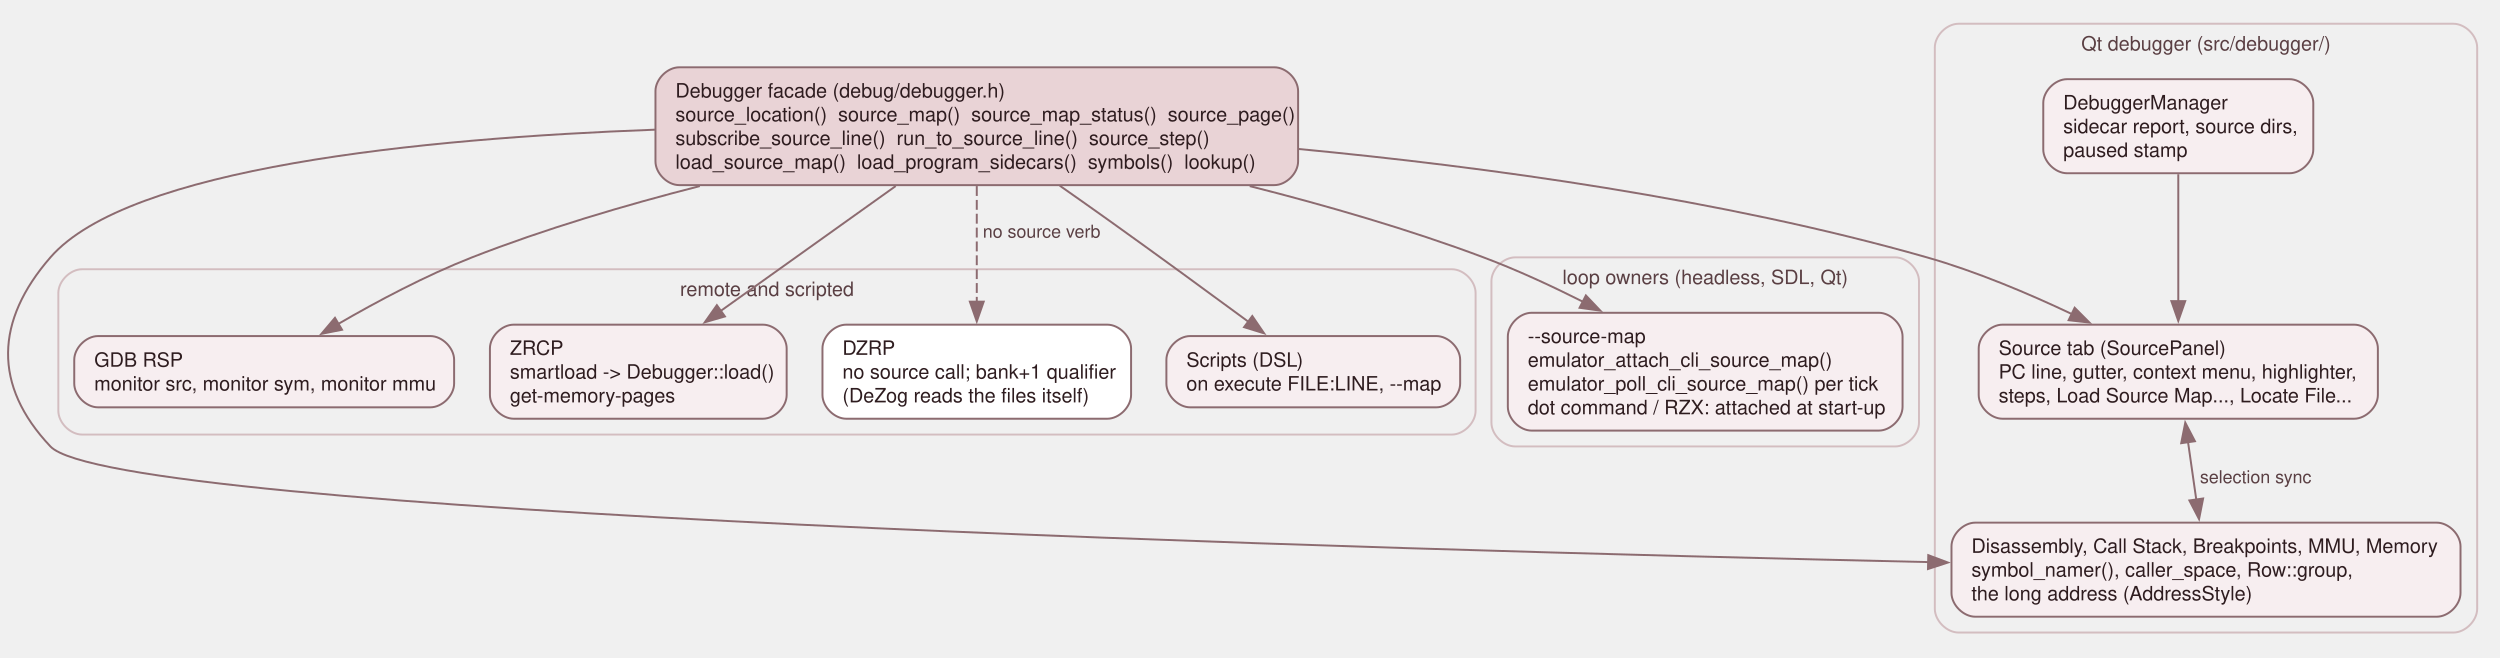
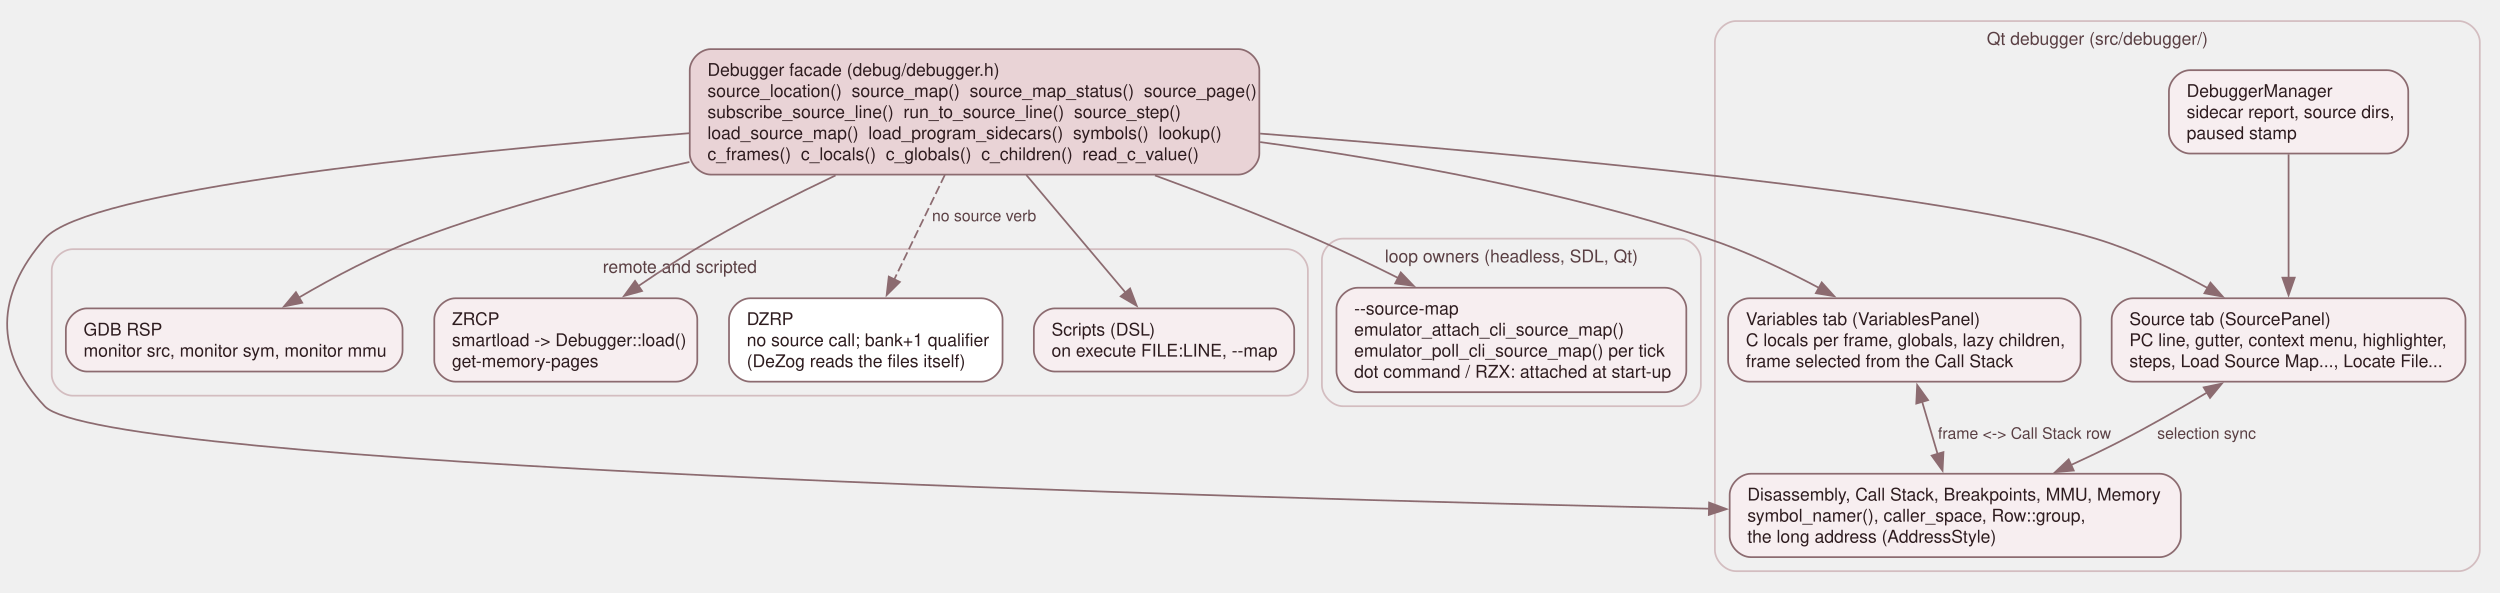
- <svg xmlns="http://www.w3.org/2000/svg" width="1263pt" height="332pt" viewBox="0.00 0.00 1263.00 332.00">
-   <g id="graph0" class="graph" transform="scale(1 1) rotate(0) translate(4 327.56)">
+ <svg xmlns="http://www.w3.org/2000/svg" width="1425pt" height="338pt" viewBox="0.00 0.00 1425.00 338.00">
+   <g id="graph0" class="graph" transform="scale(1 1) rotate(0) translate(4 333.56)">
    <g id="clust1" class="cluster">
-       <path fill="none" stroke="#d3bdc0" d="M985.47,-8C985.47,-8 1235.47,-8 1235.47,-8 1241.47,-8 1247.47,-14 1247.47,-20 1247.47,-20 1247.47,-303.56 1247.47,-303.56 1247.47,-309.56 1241.47,-315.56 1235.47,-315.56 1235.47,-315.56 985.47,-315.56 985.47,-315.56 979.47,-315.56 973.47,-309.56 973.47,-303.56 973.47,-303.56 973.47,-20 973.47,-20 973.47,-14 979.47,-8 985.47,-8" />
-       <text xml:space="preserve" text-anchor="middle" x="1110.47" y="-302.06" font-family="Helvetica,sans-Serif" font-size="10.00" fill="#5a3f43">Qt debugger (src/debugger/)</text>
+       <path fill="none" stroke="#d3bdc0" d="M985.49,-8C985.49,-8 1397.49,-8 1397.49,-8 1403.49,-8 1409.49,-14 1409.49,-20 1409.49,-20 1409.49,-309.56 1409.49,-309.56 1409.49,-315.56 1403.49,-321.56 1397.49,-321.56 1397.49,-321.56 985.49,-321.56 985.49,-321.56 979.49,-321.56 973.49,-315.56 973.49,-309.56 973.49,-309.56 973.49,-20 973.49,-20 973.49,-14 979.49,-8 985.49,-8" />
+       <text xml:space="preserve" text-anchor="middle" x="1191.49" y="-308.06" font-family="Helvetica,sans-Serif" font-size="10.00" fill="#5a3f43">Qt debugger (src/debugger/)</text>
    </g>
    <g id="clust2" class="cluster">
-       <path fill="none" stroke="#d3bdc0" d="M37.47,-108.02C37.47,-108.02 729.47,-108.02 729.47,-108.02 735.47,-108.02 741.47,-114.02 741.47,-120.02 741.47,-120.02 741.47,-179.54 741.47,-179.54 741.47,-185.54 735.47,-191.54 729.47,-191.54 729.47,-191.54 37.47,-191.54 37.47,-191.54 31.47,-191.54 25.47,-185.54 25.47,-179.54 25.47,-179.54 25.47,-120.02 25.47,-120.02 25.47,-114.02 31.47,-108.02 37.47,-108.02" />
-       <text xml:space="preserve" text-anchor="middle" x="383.47" y="-178.04" font-family="Helvetica,sans-Serif" font-size="10.00" fill="#5a3f43">remote and scripted</text>
+       <path fill="none" stroke="#d3bdc0" d="M37.49,-108.02C37.49,-108.02 729.49,-108.02 729.49,-108.02 735.49,-108.02 741.49,-114.02 741.49,-120.02 741.49,-120.02 741.49,-179.54 741.49,-179.54 741.49,-185.54 735.49,-191.54 729.49,-191.54 729.49,-191.54 37.49,-191.54 37.49,-191.54 31.49,-191.54 25.49,-185.54 25.49,-179.54 25.49,-179.54 25.49,-120.02 25.49,-120.02 25.49,-114.02 31.49,-108.02 37.49,-108.02" />
+       <text xml:space="preserve" text-anchor="middle" x="383.49" y="-178.04" font-family="Helvetica,sans-Serif" font-size="10.00" fill="#5a3f43">remote and scripted</text>
    </g>
    <g id="clust3" class="cluster">
-       <path fill="none" stroke="#d3bdc0" d="M761.47,-102.02C761.47,-102.02 953.47,-102.02 953.47,-102.02 959.47,-102.02 965.47,-108.02 965.47,-114.02 965.47,-114.02 965.47,-185.54 965.47,-185.54 965.47,-191.54 959.47,-197.54 953.47,-197.54 953.47,-197.54 761.47,-197.54 761.47,-197.54 755.47,-197.54 749.47,-191.54 749.47,-185.54 749.47,-185.54 749.47,-114.02 749.47,-114.02 749.47,-108.02 755.47,-102.02 761.47,-102.02" />
-       <text xml:space="preserve" text-anchor="middle" x="857.47" y="-184.04" font-family="Helvetica,sans-Serif" font-size="10.00" fill="#5a3f43">loop owners (headless, SDL, Qt)</text>
+       <path fill="none" stroke="#d3bdc0" d="M761.49,-102.02C761.49,-102.02 953.49,-102.02 953.49,-102.02 959.49,-102.02 965.49,-108.02 965.49,-114.02 965.49,-114.02 965.49,-185.54 965.49,-185.54 965.49,-191.54 959.49,-197.54 953.49,-197.54 953.49,-197.54 761.49,-197.54 761.49,-197.54 755.49,-197.54 749.49,-191.54 749.49,-185.54 749.49,-185.54 749.49,-114.02 749.49,-114.02 749.49,-108.02 755.49,-102.02 761.49,-102.02" />
+       <text xml:space="preserve" text-anchor="middle" x="857.49" y="-184.04" font-family="Helvetica,sans-Serif" font-size="10.00" fill="#5a3f43">loop owners (headless, SDL, Qt)</text>
    </g>
    <g id="node1" class="node">
-       <path fill="#e9d3d6" stroke="#8c6b70" d="M639.8,-293.56C639.8,-293.56 339.14,-293.56 339.14,-293.56 333.14,-293.56 327.14,-287.56 327.14,-281.56 327.14,-281.56 327.14,-246.04 327.14,-246.04 327.14,-240.04 333.14,-234.04 339.14,-234.04 339.14,-234.04 639.8,-234.04 639.8,-234.04 645.8,-234.04 651.8,-240.04 651.8,-246.04 651.8,-246.04 651.8,-281.56 651.8,-281.56 651.8,-287.56 645.8,-293.56 639.8,-293.56" />
-       <text xml:space="preserve" text-anchor="start" x="337.22" y="-278.3" font-family="Helvetica,sans-Serif" font-size="10.00" fill="#2e1c1f">Debugger facade (debug/debugger.h)</text>
-       <text xml:space="preserve" text-anchor="start" x="337.22" y="-266.3" font-family="Helvetica,sans-Serif" font-size="10.00" fill="#2e1c1f">source_location()  source_map()  source_map_status()  source_page()</text>
-       <text xml:space="preserve" text-anchor="start" x="337.22" y="-254.3" font-family="Helvetica,sans-Serif" font-size="10.00" fill="#2e1c1f">subscribe_source_line()  run_to_source_line()  source_step()</text>
-       <text xml:space="preserve" text-anchor="start" x="337.22" y="-242.3" font-family="Helvetica,sans-Serif" font-size="10.00" fill="#2e1c1f">load_source_map()  load_program_sidecars()  symbols()  lookup()</text>
+       <path fill="#e9d3d6" stroke="#8c6b70" d="M701.82,-305.56C701.82,-305.56 401.16,-305.56 401.16,-305.56 395.16,-305.56 389.16,-299.56 389.16,-293.56 389.16,-293.56 389.16,-246.04 389.16,-246.04 389.16,-240.04 395.16,-234.04 401.16,-234.04 401.16,-234.04 701.82,-234.04 701.82,-234.04 707.82,-234.04 713.82,-240.04 713.82,-246.04 713.82,-246.04 713.82,-293.56 713.82,-293.56 713.82,-299.56 707.82,-305.56 701.82,-305.56" />
+       <text xml:space="preserve" text-anchor="start" x="399.24" y="-290.3" font-family="Helvetica,sans-Serif" font-size="10.00" fill="#2e1c1f">Debugger facade (debug/debugger.h)</text>
+       <text xml:space="preserve" text-anchor="start" x="399.24" y="-278.3" font-family="Helvetica,sans-Serif" font-size="10.00" fill="#2e1c1f">source_location()  source_map()  source_map_status()  source_page()</text>
+       <text xml:space="preserve" text-anchor="start" x="399.24" y="-266.3" font-family="Helvetica,sans-Serif" font-size="10.00" fill="#2e1c1f">subscribe_source_line()  run_to_source_line()  source_step()</text>
+       <text xml:space="preserve" text-anchor="start" x="399.24" y="-254.3" font-family="Helvetica,sans-Serif" font-size="10.00" fill="#2e1c1f">load_source_map()  load_program_sidecars()  symbols()  lookup()</text>
+       <text xml:space="preserve" text-anchor="start" x="399.24" y="-242.3" font-family="Helvetica,sans-Serif" font-size="10.00" fill="#2e1c1f">c_frames()  c_locals()  c_globals()  c_children()  read_c_value()</text>
    </g>
    <g id="node2" class="node">
-       <path fill="#f7eef0" stroke="#8c6b70" d="M1185.3,-163.54C1185.3,-163.54 1007.64,-163.54 1007.64,-163.54 1001.64,-163.54 995.64,-157.54 995.64,-151.54 995.64,-151.54 995.64,-128.02 995.64,-128.02 995.64,-122.02 1001.64,-116.02 1007.64,-116.02 1007.64,-116.02 1185.3,-116.02 1185.3,-116.02 1191.3,-116.02 1197.3,-122.02 1197.3,-128.02 1197.3,-128.02 1197.3,-151.54 1197.3,-151.54 1197.3,-157.54 1191.3,-163.54 1185.3,-163.54" />
-       <text xml:space="preserve" text-anchor="start" x="1005.72" y="-148.28" font-family="Helvetica,sans-Serif" font-size="10.00" fill="#2e1c1f">Source tab (SourcePanel)</text>
-       <text xml:space="preserve" text-anchor="start" x="1005.72" y="-136.28" font-family="Helvetica,sans-Serif" font-size="10.00" fill="#2e1c1f">PC line, gutter, context menu, highlighter,</text>
-       <text xml:space="preserve" text-anchor="start" x="1005.72" y="-124.28" font-family="Helvetica,sans-Serif" font-size="10.00" fill="#2e1c1f">steps, Load Source Map..., Locate File...</text>
+       <path fill="#f7eef0" stroke="#8c6b70" d="M1389.32,-163.54C1389.32,-163.54 1211.66,-163.54 1211.66,-163.54 1205.66,-163.54 1199.66,-157.54 1199.66,-151.54 1199.66,-151.54 1199.66,-128.02 1199.66,-128.02 1199.66,-122.02 1205.66,-116.02 1211.66,-116.02 1211.66,-116.02 1389.32,-116.02 1389.32,-116.02 1395.32,-116.02 1401.32,-122.02 1401.32,-128.02 1401.32,-128.02 1401.32,-151.54 1401.32,-151.54 1401.32,-157.54 1395.32,-163.54 1389.32,-163.54" />
+       <text xml:space="preserve" text-anchor="start" x="1209.74" y="-148.28" font-family="Helvetica,sans-Serif" font-size="10.00" fill="#2e1c1f">Source tab (SourcePanel)</text>
+       <text xml:space="preserve" text-anchor="start" x="1209.74" y="-136.28" font-family="Helvetica,sans-Serif" font-size="10.00" fill="#2e1c1f">PC line, gutter, context menu, highlighter,</text>
+       <text xml:space="preserve" text-anchor="start" x="1209.74" y="-124.28" font-family="Helvetica,sans-Serif" font-size="10.00" fill="#2e1c1f">steps, Load Source Map..., Locate File...</text>
+     </g>
+     <g id="edge4" class="edge">
+       <path fill="none" stroke="#8c6b70" d="M714.27,-257.42C873.56,-245.07 1104.42,-223.57 1190.49,-197.54 1212.46,-190.9 1235.25,-179.92 1254.34,-169.37" />
+       <polygon fill="#8c6b70" stroke="#8c6b70" points="1255.96,-172.48 1262.94,-164.51 1252.51,-166.39 1255.96,-172.48" />
+     </g>
+     <g id="node3" class="node">
+       <path fill="#f7eef0" stroke="#8c6b70" d="M1227.07,-63.52C1227.07,-63.52 993.91,-63.52 993.91,-63.52 987.91,-63.52 981.91,-57.52 981.91,-51.52 981.91,-51.52 981.91,-28 981.91,-28 981.91,-22 987.91,-16 993.91,-16 993.91,-16 1227.07,-16 1227.07,-16 1233.07,-16 1239.07,-22 1239.07,-28 1239.07,-28 1239.07,-51.52 1239.07,-51.52 1239.07,-57.52 1233.07,-63.52 1227.07,-63.52" />
+       <text xml:space="preserve" text-anchor="start" x="991.99" y="-48.26" font-family="Helvetica,sans-Serif" font-size="10.00" fill="#2e1c1f">Disassembly, Call Stack, Breakpoints, MMU, Memory</text>
+       <text xml:space="preserve" text-anchor="start" x="991.99" y="-36.26" font-family="Helvetica,sans-Serif" font-size="10.00" fill="#2e1c1f">symbol_namer(), caller_space, Row::group,</text>
+       <text xml:space="preserve" text-anchor="start" x="991.99" y="-24.26" font-family="Helvetica,sans-Serif" font-size="10.00" fill="#2e1c1f">the long address (AddressStyle)</text>
+     </g>
+     <g id="edge5" class="edge">
+       <path fill="none" stroke="#8c6b70" d="M388.91,-257.63C242.17,-245.85 45.65,-225.17 21.49,-197.54 -6.45,-165.58 -7.67,-132.87 21.49,-102.02 53.59,-68.07 683.46,-50.06 970.32,-43.59" />
+       <polygon fill="#8c6b70" stroke="#8c6b70" points="970.2,-47.09 980.12,-43.37 970.04,-40.09 970.2,-47.09" />
+     </g>
+     <g id="node4" class="node">
+       <path fill="#f7eef0" stroke="#8c6b70" d="M1169.95,-163.54C1169.95,-163.54 993.04,-163.54 993.04,-163.54 987.04,-163.54 981.04,-157.54 981.04,-151.54 981.04,-151.54 981.04,-128.02 981.04,-128.02 981.04,-122.02 987.04,-116.02 993.04,-116.02 993.04,-116.02 1169.95,-116.02 1169.95,-116.02 1175.95,-116.02 1181.95,-122.02 1181.95,-128.02 1181.95,-128.02 1181.95,-151.54 1181.95,-151.54 1181.95,-157.54 1175.95,-163.54 1169.95,-163.54" />
+       <text xml:space="preserve" text-anchor="start" x="991.12" y="-148.28" font-family="Helvetica,sans-Serif" font-size="10.00" fill="#2e1c1f">Variables tab (VariablesPanel)</text>
+       <text xml:space="preserve" text-anchor="start" x="991.12" y="-136.28" font-family="Helvetica,sans-Serif" font-size="10.00" fill="#2e1c1f">C locals per frame, globals, lazy children,</text>
+       <text xml:space="preserve" text-anchor="start" x="991.12" y="-124.28" font-family="Helvetica,sans-Serif" font-size="10.00" fill="#2e1c1f">frame selected from the Call Stack</text>
+     </g>
+     <g id="edge6" class="edge">
+       <path fill="none" stroke="#8c6b70" d="M714.28,-252.58C792.76,-241.86 887.44,-224.64 969.49,-197.54 991.07,-190.41 1013.65,-179.68 1032.84,-169.45" />
+       <polygon fill="#8c6b70" stroke="#8c6b70" points="1034.39,-172.59 1041.5,-164.74 1031.04,-166.45 1034.39,-172.59" />
+     </g>
+     <g id="node6" class="node">
+       <path fill="#f7eef0" stroke="#8c6b70" d="M213.45,-157.78C213.45,-157.78 45.54,-157.78 45.54,-157.78 39.54,-157.78 33.54,-151.78 33.54,-145.78 33.54,-145.78 33.54,-133.78 33.54,-133.78 33.54,-127.78 39.54,-121.78 45.54,-121.78 45.54,-121.78 213.45,-121.78 213.45,-121.78 219.45,-121.78 225.45,-127.78 225.45,-133.78 225.45,-133.78 225.45,-145.78 225.45,-145.78 225.45,-151.78 219.45,-157.78 213.45,-157.78" />
+       <text xml:space="preserve" text-anchor="start" x="43.62" y="-142.28" font-family="Helvetica,sans-Serif" font-size="10.00" fill="#2e1c1f">GDB RSP</text>
+       <text xml:space="preserve" text-anchor="start" x="43.62" y="-130.28" font-family="Helvetica,sans-Serif" font-size="10.00" fill="#2e1c1f">monitor src, monitor sym, monitor mmu</text>
+     </g>
+     <g id="edge7" class="edge">
+       <path fill="none" stroke="#8c6b70" d="M388.95,-241.21C338.59,-230.3 283.49,-215.89 234.49,-197.54 210.86,-188.69 185.95,-175.42 166.33,-163.93" />
+       <polygon fill="#8c6b70" stroke="#8c6b70" points="168.27,-161.01 157.89,-158.89 164.68,-167.02 168.27,-161.01" />
+     </g>
+     <g id="node7" class="node">
+       <path fill="#f7eef0" stroke="#8c6b70" d="M381.45,-163.54C381.45,-163.54 255.54,-163.54 255.54,-163.54 249.54,-163.54 243.54,-157.54 243.54,-151.54 243.54,-151.54 243.54,-128.02 243.54,-128.02 243.54,-122.02 249.54,-116.02 255.54,-116.02 255.54,-116.02 381.45,-116.02 381.45,-116.02 387.45,-116.02 393.45,-122.02 393.45,-128.02 393.45,-128.02 393.45,-151.54 393.45,-151.54 393.45,-157.54 387.45,-163.54 381.45,-163.54" />
+       <text xml:space="preserve" text-anchor="start" x="253.62" y="-148.28" font-family="Helvetica,sans-Serif" font-size="10.00" fill="#2e1c1f">ZRCP</text>
+       <text xml:space="preserve" text-anchor="start" x="253.62" y="-136.28" font-family="Helvetica,sans-Serif" font-size="10.00" fill="#2e1c1f">smartload -&gt; Debugger::load()</text>
+       <text xml:space="preserve" text-anchor="start" x="253.62" y="-124.28" font-family="Helvetica,sans-Serif" font-size="10.00" fill="#2e1c1f">get-memory-pages</text>
+     </g>
+     <g id="edge8" class="edge">
+       <path fill="none" stroke="#8c6b70" d="M472.27,-233.58C449.39,-222.7 424.64,-210.22 402.49,-197.54 388.24,-189.37 373.21,-179.62 359.87,-170.51" />
+       <polygon fill="#8c6b70" stroke="#8c6b70" points="361.95,-167.7 351.73,-164.89 357.97,-173.46 361.95,-167.7" />
+     </g>
+     <g id="node8" class="node">
+       <path fill="#ffffff" stroke="#8c6b70" d="M555.45,-163.54C555.45,-163.54 423.54,-163.54 423.54,-163.54 417.54,-163.54 411.54,-157.54 411.54,-151.54 411.54,-151.54 411.54,-128.02 411.54,-128.02 411.54,-122.02 417.54,-116.02 423.54,-116.02 423.54,-116.02 555.45,-116.02 555.45,-116.02 561.45,-116.02 567.45,-122.02 567.45,-128.02 567.45,-128.02 567.45,-151.54 567.45,-151.54 567.45,-157.54 561.45,-163.54 555.45,-163.54" />
+       <text xml:space="preserve" text-anchor="start" x="421.62" y="-148.28" font-family="Helvetica,sans-Serif" font-size="10.00" fill="#2e1c1f">DZRP</text>
+       <text xml:space="preserve" text-anchor="start" x="421.62" y="-136.28" font-family="Helvetica,sans-Serif" font-size="10.00" fill="#2e1c1f">no source call; bank+1 qualifier</text>
+       <text xml:space="preserve" text-anchor="start" x="421.62" y="-124.28" font-family="Helvetica,sans-Serif" font-size="10.00" fill="#2e1c1f">(DeZog reads the files itself)</text>
+     </g>
+     <g id="edge11" class="edge">
+       <path fill="none" stroke="#8c6b70" stroke-dasharray="5,2" d="M534.55,-233.82C525.56,-215.25 514.57,-192.55 505.69,-174.22" />
+       <polygon fill="#8c6b70" stroke="#8c6b70" points="508.91,-172.84 501.4,-165.36 502.61,-175.89 508.91,-172.84" />
+       <text xml:space="preserve" text-anchor="middle" x="555.7" y="-207.49" font-family="Helvetica,sans-Serif" font-size="9.00" fill="#5a3f43"> no source verb</text>
+     </g>
+     <g id="node9" class="node">
+       <path fill="#f7eef0" stroke="#8c6b70" d="M721.7,-157.78C721.7,-157.78 597.29,-157.78 597.29,-157.78 591.29,-157.78 585.29,-151.78 585.29,-145.78 585.29,-145.78 585.29,-133.78 585.29,-133.78 585.29,-127.78 591.29,-121.78 597.29,-121.78 597.29,-121.78 721.7,-121.78 721.7,-121.78 727.7,-121.78 733.7,-127.78 733.7,-133.78 733.7,-133.78 733.7,-145.78 733.7,-145.78 733.7,-151.78 727.7,-157.78 721.7,-157.78" />
+       <text xml:space="preserve" text-anchor="start" x="595.37" y="-142.28" font-family="Helvetica,sans-Serif" font-size="10.00" fill="#2e1c1f">Scripts (DSL)</text>
+       <text xml:space="preserve" text-anchor="start" x="595.37" y="-130.28" font-family="Helvetica,sans-Serif" font-size="10.00" fill="#2e1c1f">on execute FILE:LINE, --map</text>
+     </g>
+     <g id="edge9" class="edge">
+       <path fill="none" stroke="#8c6b70" d="M581,-233.82C598.9,-212.6 621.36,-185.98 637.66,-166.66" />
+       <polygon fill="#8c6b70" stroke="#8c6b70" points="640.15,-169.14 643.92,-159.24 634.8,-164.62 640.15,-169.14" />
+     </g>
+     <g id="node10" class="node">
+       <path fill="#f7eef0" stroke="#8c6b70" d="M945.2,-169.54C945.2,-169.54 769.79,-169.54 769.79,-169.54 763.79,-169.54 757.79,-163.54 757.79,-157.54 757.79,-157.54 757.79,-122.02 757.79,-122.02 757.79,-116.02 763.79,-110.02 769.79,-110.02 769.79,-110.02 945.2,-110.02 945.2,-110.02 951.2,-110.02 957.2,-116.02 957.2,-122.02 957.2,-122.02 957.2,-157.54 957.2,-157.54 957.2,-163.54 951.2,-169.54 945.2,-169.54" />
+       <text xml:space="preserve" text-anchor="start" x="767.87" y="-154.28" font-family="Helvetica,sans-Serif" font-size="10.00" fill="#2e1c1f">--source-map</text>
+       <text xml:space="preserve" text-anchor="start" x="767.87" y="-142.28" font-family="Helvetica,sans-Serif" font-size="10.00" fill="#2e1c1f">emulator_attach_cli_source_map()</text>
+       <text xml:space="preserve" text-anchor="start" x="767.87" y="-130.28" font-family="Helvetica,sans-Serif" font-size="10.00" fill="#2e1c1f">emulator_poll_cli_source_map() per tick</text>
+       <text xml:space="preserve" text-anchor="start" x="767.87" y="-118.28" font-family="Helvetica,sans-Serif" font-size="10.00" fill="#2e1c1f">dot command / RZX: attached at start-up</text>
+     </g>
+     <g id="edge10" class="edge">
+       <path fill="none" stroke="#8c6b70" d="M654.32,-233.57C684.03,-222.71 716.29,-210.25 745.49,-197.54 761.15,-190.72 777.71,-182.76 793.16,-175" />
+       <polygon fill="#8c6b70" stroke="#8c6b70" points="794.45,-178.27 801.78,-170.62 791.28,-172.03 794.45,-178.27" />
+     </g>
+     <g id="edge1" class="edge">
+       <path fill="none" stroke="#8c6b70" d="M1254.2,-109.92C1238.35,-100.46 1220.36,-90.15 1203.49,-81.52 1194.83,-77.08 1185.57,-72.67 1176.39,-68.46" />
+       <polygon fill="#8c6b70" stroke="#8c6b70" points="1252.1,-112.74 1262.47,-114.91 1255.72,-106.75 1252.1,-112.74" />
+       <polygon fill="#8c6b70" stroke="#8c6b70" points="1178.02,-65.36 1167.46,-64.44 1175.14,-71.74 1178.02,-65.36" />
+       <text xml:space="preserve" text-anchor="middle" x="1252.51" y="-83.47" font-family="Helvetica,sans-Serif" font-size="9.00" fill="#5a3f43"> selection sync</text>
+     </g>
+     <g id="edge2" class="edge">
+       <path fill="none" stroke="#8c6b70" d="M1091.58,-104.7C1094.45,-94.99 1097.58,-84.41 1100.45,-74.71" />
+       <polygon fill="#8c6b70" stroke="#8c6b70" points="1088.28,-103.52 1088.79,-114.1 1094.99,-105.5 1088.28,-103.52" />
+       <polygon fill="#8c6b70" stroke="#8c6b70" points="1103.76,-75.86 1103.24,-65.27 1097.05,-73.87 1103.76,-75.86" />
+       <text xml:space="preserve" text-anchor="middle" x="1148.73" y="-83.47" font-family="Helvetica,sans-Serif" font-size="9.00" fill="#5a3f43"> frame &lt;-&gt; Call Stack row</text>
+     </g>
+     <g id="node5" class="node">
+       <path fill="#f7eef0" stroke="#8c6b70" d="M1356.7,-293.56C1356.7,-293.56 1244.29,-293.56 1244.29,-293.56 1238.29,-293.56 1232.29,-287.56 1232.29,-281.56 1232.29,-281.56 1232.29,-258.04 1232.29,-258.04 1232.29,-252.04 1238.29,-246.04 1244.29,-246.04 1244.29,-246.04 1356.7,-246.04 1356.7,-246.04 1362.7,-246.04 1368.7,-252.04 1368.7,-258.04 1368.7,-258.04 1368.7,-281.56 1368.7,-281.56 1368.7,-287.56 1362.7,-293.56 1356.7,-293.56" />
+       <text xml:space="preserve" text-anchor="start" x="1242.37" y="-278.3" font-family="Helvetica,sans-Serif" font-size="10.00" fill="#2e1c1f">DebuggerManager</text>
+       <text xml:space="preserve" text-anchor="start" x="1242.37" y="-266.3" font-family="Helvetica,sans-Serif" font-size="10.00" fill="#2e1c1f">sidecar report, source dirs,</text>
+       <text xml:space="preserve" text-anchor="start" x="1242.37" y="-254.3" font-family="Helvetica,sans-Serif" font-size="10.00" fill="#2e1c1f">paused stamp</text>
    </g>
    <g id="edge3" class="edge">
-       <path fill="none" stroke="#8c6b70" d="M652.1,-252.28C746.18,-243.34 866.05,-227.02 969.47,-197.54 994.33,-190.45 1020.61,-179.37 1042.77,-168.87" />
-       <polygon fill="#8c6b70" stroke="#8c6b70" points="1044.12,-172.1 1051.6,-164.6 1041.07,-165.8 1044.12,-172.1" />
-     </g>
-     <g id="node3" class="node">
-       <path fill="#f7eef0" stroke="#8c6b70" d="M1227.05,-63.52C1227.05,-63.52 993.89,-63.52 993.89,-63.52 987.89,-63.52 981.89,-57.52 981.89,-51.52 981.89,-51.52 981.89,-28 981.89,-28 981.89,-22 987.89,-16 993.89,-16 993.89,-16 1227.05,-16 1227.05,-16 1233.05,-16 1239.05,-22 1239.05,-28 1239.05,-28 1239.05,-51.52 1239.05,-51.52 1239.05,-57.52 1233.05,-63.52 1227.05,-63.52" />
-       <text xml:space="preserve" text-anchor="start" x="991.97" y="-48.26" font-family="Helvetica,sans-Serif" font-size="10.00" fill="#2e1c1f">Disassembly, Call Stack, Breakpoints, MMU, Memory</text>
-       <text xml:space="preserve" text-anchor="start" x="991.97" y="-36.26" font-family="Helvetica,sans-Serif" font-size="10.00" fill="#2e1c1f">symbol_namer(), caller_space, Row::group,</text>
-       <text xml:space="preserve" text-anchor="start" x="991.97" y="-24.26" font-family="Helvetica,sans-Serif" font-size="10.00" fill="#2e1c1f">the long address (AddressStyle)</text>
-     </g>
-     <g id="edge4" class="edge">
-       <path fill="none" stroke="#8c6b70" d="M326.89,-262.05C207.98,-257.64 60.85,-242.79 21.47,-197.54 -6.4,-165.52 -7.7,-132.87 21.47,-102.02 53.56,-68.07 683.43,-50.06 970.29,-43.59" />
-       <polygon fill="#8c6b70" stroke="#8c6b70" points="970.17,-47.09 980.09,-43.37 970.02,-40.09 970.17,-47.09" />
-     </g>
-     <g id="node5" class="node">
-       <path fill="#f7eef0" stroke="#8c6b70" d="M213.42,-157.78C213.42,-157.78 45.51,-157.78 45.51,-157.78 39.51,-157.78 33.51,-151.78 33.51,-145.78 33.51,-145.78 33.51,-133.78 33.51,-133.78 33.51,-127.78 39.51,-121.78 45.51,-121.78 45.51,-121.78 213.42,-121.78 213.42,-121.78 219.42,-121.78 225.42,-127.78 225.42,-133.78 225.42,-133.78 225.42,-145.78 225.42,-145.78 225.42,-151.78 219.42,-157.78 213.42,-157.78" />
-       <text xml:space="preserve" text-anchor="start" x="43.59" y="-142.28" font-family="Helvetica,sans-Serif" font-size="10.00" fill="#2e1c1f">GDB RSP</text>
-       <text xml:space="preserve" text-anchor="start" x="43.59" y="-130.28" font-family="Helvetica,sans-Serif" font-size="10.00" fill="#2e1c1f">monitor src, monitor sym, monitor mmu</text>
-     </g>
-     <g id="edge5" class="edge">
-       <path fill="none" stroke="#8c6b70" d="M349.55,-233.55C311.61,-223.86 270.96,-211.82 234.47,-197.54 211.13,-188.41 186.42,-175.24 166.83,-163.88" />
-       <polygon fill="#8c6b70" stroke="#8c6b70" points="168.78,-160.97 158.39,-158.91 165.23,-167 168.78,-160.97" />
-     </g>
-     <g id="node6" class="node">
-       <path fill="#f7eef0" stroke="#8c6b70" d="M381.42,-163.54C381.42,-163.54 255.51,-163.54 255.51,-163.54 249.51,-163.54 243.51,-157.54 243.51,-151.54 243.51,-151.54 243.51,-128.02 243.51,-128.02 243.51,-122.02 249.51,-116.02 255.51,-116.02 255.51,-116.02 381.42,-116.02 381.42,-116.02 387.42,-116.02 393.42,-122.02 393.42,-128.02 393.42,-128.02 393.42,-151.54 393.42,-151.54 393.42,-157.54 387.42,-163.54 381.42,-163.54" />
-       <text xml:space="preserve" text-anchor="start" x="253.59" y="-148.28" font-family="Helvetica,sans-Serif" font-size="10.00" fill="#2e1c1f">ZRCP</text>
-       <text xml:space="preserve" text-anchor="start" x="253.59" y="-136.28" font-family="Helvetica,sans-Serif" font-size="10.00" fill="#2e1c1f">smartload -&gt; Debugger::load()</text>
-       <text xml:space="preserve" text-anchor="start" x="253.59" y="-124.28" font-family="Helvetica,sans-Serif" font-size="10.00" fill="#2e1c1f">get-memory-pages</text>
-     </g>
-     <g id="edge6" class="edge">
-       <path fill="none" stroke="#8c6b70" d="M448.51,-233.57C421.73,-214.46 386.86,-189.58 359.97,-170.39" />
-       <polygon fill="#8c6b70" stroke="#8c6b70" points="362.22,-167.7 352.05,-164.74 358.16,-173.4 362.22,-167.7" />
-     </g>
-     <g id="node7" class="node">
-       <path fill="#ffffff" stroke="#8c6b70" d="M555.42,-163.54C555.42,-163.54 423.51,-163.54 423.51,-163.54 417.51,-163.54 411.51,-157.54 411.51,-151.54 411.51,-151.54 411.51,-128.02 411.51,-128.02 411.51,-122.02 417.51,-116.02 423.51,-116.02 423.51,-116.02 555.42,-116.02 555.42,-116.02 561.42,-116.02 567.42,-122.02 567.42,-128.02 567.42,-128.02 567.42,-151.54 567.42,-151.54 567.42,-157.54 561.42,-163.54 555.42,-163.54" />
-       <text xml:space="preserve" text-anchor="start" x="421.59" y="-148.28" font-family="Helvetica,sans-Serif" font-size="10.00" fill="#2e1c1f">DZRP</text>
-       <text xml:space="preserve" text-anchor="start" x="421.59" y="-136.28" font-family="Helvetica,sans-Serif" font-size="10.00" fill="#2e1c1f">no source call; bank+1 qualifier</text>
-       <text xml:space="preserve" text-anchor="start" x="421.59" y="-124.28" font-family="Helvetica,sans-Serif" font-size="10.00" fill="#2e1c1f">(DeZog reads the files itself)</text>
-     </g>
-     <g id="edge9" class="edge">
-       <path fill="none" stroke="#8c6b70" stroke-dasharray="5,2" d="M489.47,-233.57C489.47,-215.99 489.47,-193.52 489.47,-175.1" />
-       <polygon fill="#8c6b70" stroke="#8c6b70" points="492.97,-175.18 489.47,-165.18 485.97,-175.18 492.97,-175.18" />
-       <text xml:space="preserve" text-anchor="middle" x="520.97" y="-207.49" font-family="Helvetica,sans-Serif" font-size="9.00" fill="#5a3f43"> no source verb</text>
-     </g>
-     <g id="node8" class="node">
-       <path fill="#f7eef0" stroke="#8c6b70" d="M721.67,-157.78C721.67,-157.78 597.26,-157.78 597.26,-157.78 591.26,-157.78 585.26,-151.78 585.26,-145.78 585.26,-145.78 585.26,-133.78 585.26,-133.78 585.26,-127.78 591.26,-121.78 597.26,-121.78 597.26,-121.78 721.67,-121.78 721.67,-121.78 727.67,-121.78 733.67,-127.78 733.67,-133.78 733.67,-133.78 733.67,-145.78 733.67,-145.78 733.67,-151.78 727.67,-157.78 721.67,-157.78" />
-       <text xml:space="preserve" text-anchor="start" x="595.34" y="-142.28" font-family="Helvetica,sans-Serif" font-size="10.00" fill="#2e1c1f">Scripts (DSL)</text>
-       <text xml:space="preserve" text-anchor="start" x="595.34" y="-130.28" font-family="Helvetica,sans-Serif" font-size="10.00" fill="#2e1c1f">on execute FILE:LINE, --map</text>
-     </g>
-     <g id="edge7" class="edge">
-       <path fill="none" stroke="#8c6b70" d="M531.38,-233.76C539.72,-227.92 548.39,-221.81 556.47,-216.04 580.12,-199.15 606.58,-179.8 626.77,-164.95" />
-       <polygon fill="#8c6b70" stroke="#8c6b70" points="628.65,-167.91 634.63,-159.16 624.5,-162.27 628.65,-167.91" />
-     </g>
-     <g id="node9" class="node">
-       <path fill="#f7eef0" stroke="#8c6b70" d="M945.17,-169.54C945.17,-169.54 769.76,-169.54 769.76,-169.54 763.76,-169.54 757.76,-163.54 757.76,-157.54 757.76,-157.54 757.76,-122.02 757.76,-122.02 757.76,-116.02 763.76,-110.02 769.76,-110.02 769.76,-110.02 945.17,-110.02 945.17,-110.02 951.17,-110.02 957.17,-116.02 957.17,-122.02 957.17,-122.02 957.17,-157.54 957.17,-157.54 957.17,-163.54 951.17,-169.54 945.17,-169.54" />
-       <text xml:space="preserve" text-anchor="start" x="767.84" y="-154.28" font-family="Helvetica,sans-Serif" font-size="10.00" fill="#2e1c1f">--source-map</text>
-       <text xml:space="preserve" text-anchor="start" x="767.84" y="-142.28" font-family="Helvetica,sans-Serif" font-size="10.00" fill="#2e1c1f">emulator_attach_cli_source_map()</text>
-       <text xml:space="preserve" text-anchor="start" x="767.84" y="-130.28" font-family="Helvetica,sans-Serif" font-size="10.00" fill="#2e1c1f">emulator_poll_cli_source_map() per tick</text>
-       <text xml:space="preserve" text-anchor="start" x="767.84" y="-118.28" font-family="Helvetica,sans-Serif" font-size="10.00" fill="#2e1c1f">dot command / RZX: attached at start-up</text>
-     </g>
-     <g id="edge8" class="edge">
-       <path fill="none" stroke="#8c6b70" d="M627.36,-233.54C666.1,-223.74 707.9,-211.65 745.47,-197.54 762.28,-191.22 779.88,-183.09 796.01,-174.97" />
-       <polygon fill="#8c6b70" stroke="#8c6b70" points="797.19,-178.3 804.49,-170.62 794,-172.07 797.19,-178.3" />
-     </g>
-     <g id="edge1" class="edge">
-       <path fill="none" stroke="#8c6b70" d="M1101.39,-104.29C1102.76,-94.76 1104.23,-84.42 1105.59,-74.91" />
-       <polygon fill="#8c6b70" stroke="#8c6b70" points="1097.95,-103.66 1100,-114.05 1104.88,-104.65 1097.95,-103.66" />
-       <polygon fill="#8c6b70" stroke="#8c6b70" points="1109.01,-75.72 1106.96,-65.32 1102.08,-74.73 1109.01,-75.72" />
-       <text xml:space="preserve" text-anchor="middle" x="1134.31" y="-83.47" font-family="Helvetica,sans-Serif" font-size="9.00" fill="#5a3f43"> selection sync</text>
-     </g>
-     <g id="node4" class="node">
-       <path fill="#f7eef0" stroke="#8c6b70" d="M1152.67,-287.56C1152.67,-287.56 1040.26,-287.56 1040.26,-287.56 1034.26,-287.56 1028.26,-281.56 1028.26,-275.56 1028.26,-275.56 1028.26,-252.04 1028.26,-252.04 1028.26,-246.04 1034.26,-240.04 1040.26,-240.04 1040.26,-240.04 1152.67,-240.04 1152.67,-240.04 1158.67,-240.04 1164.67,-246.04 1164.67,-252.04 1164.67,-252.04 1164.67,-275.56 1164.67,-275.56 1164.67,-281.56 1158.67,-287.56 1152.67,-287.56" />
-       <text xml:space="preserve" text-anchor="start" x="1038.34" y="-272.3" font-family="Helvetica,sans-Serif" font-size="10.00" fill="#2e1c1f">DebuggerManager</text>
-       <text xml:space="preserve" text-anchor="start" x="1038.34" y="-260.3" font-family="Helvetica,sans-Serif" font-size="10.00" fill="#2e1c1f">sidecar report, source dirs,</text>
-       <text xml:space="preserve" text-anchor="start" x="1038.34" y="-248.3" font-family="Helvetica,sans-Serif" font-size="10.00" fill="#2e1c1f">paused stamp</text>
-     </g>
-     <g id="edge2" class="edge">
-       <path fill="none" stroke="#8c6b70" d="M1096.47,-239.56C1096.47,-221.41 1096.47,-195.91 1096.47,-175.36" />
-       <polygon fill="#8c6b70" stroke="#8c6b70" points="1099.97,-175.45 1096.47,-165.45 1092.97,-175.45 1099.97,-175.45" />
+       <path fill="none" stroke="#8c6b70" d="M1300.49,-245.62C1300.49,-225.95 1300.49,-197.46 1300.49,-175.14" />
+       <polygon fill="#8c6b70" stroke="#8c6b70" points="1303.99,-175.3 1300.49,-165.3 1296.99,-175.3 1303.99,-175.3" />
    </g>
  </g>
</svg>
